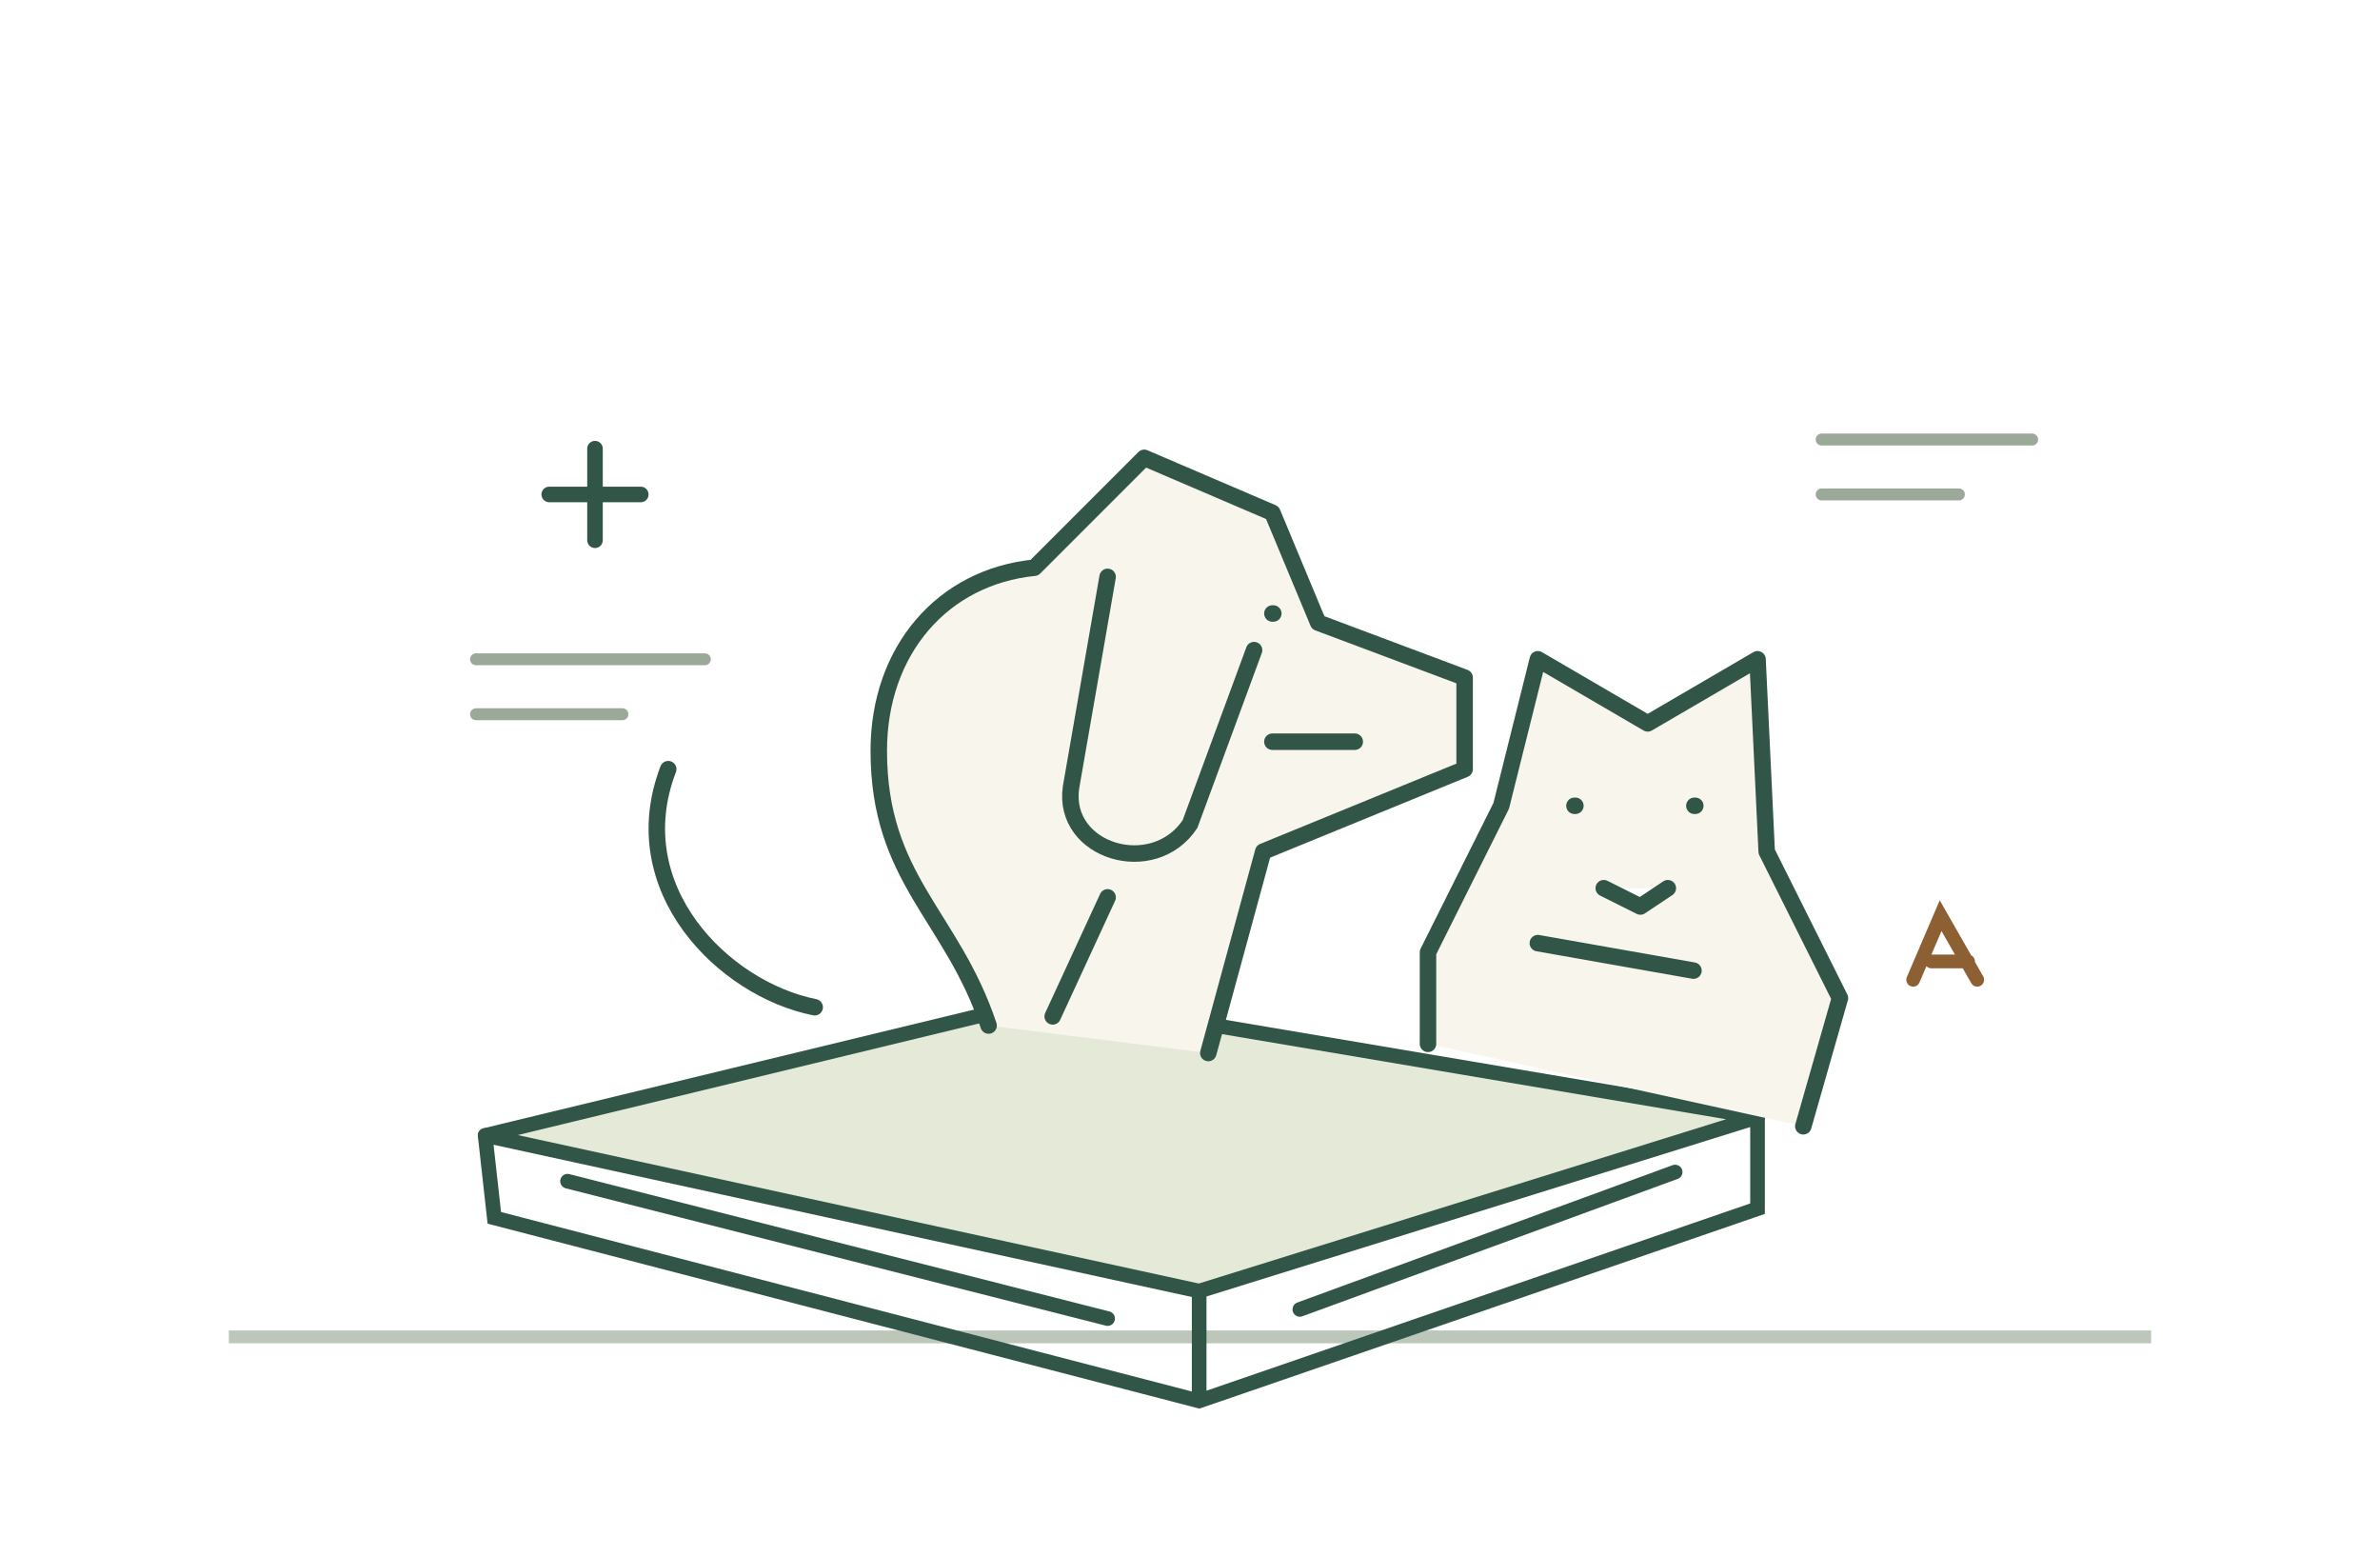
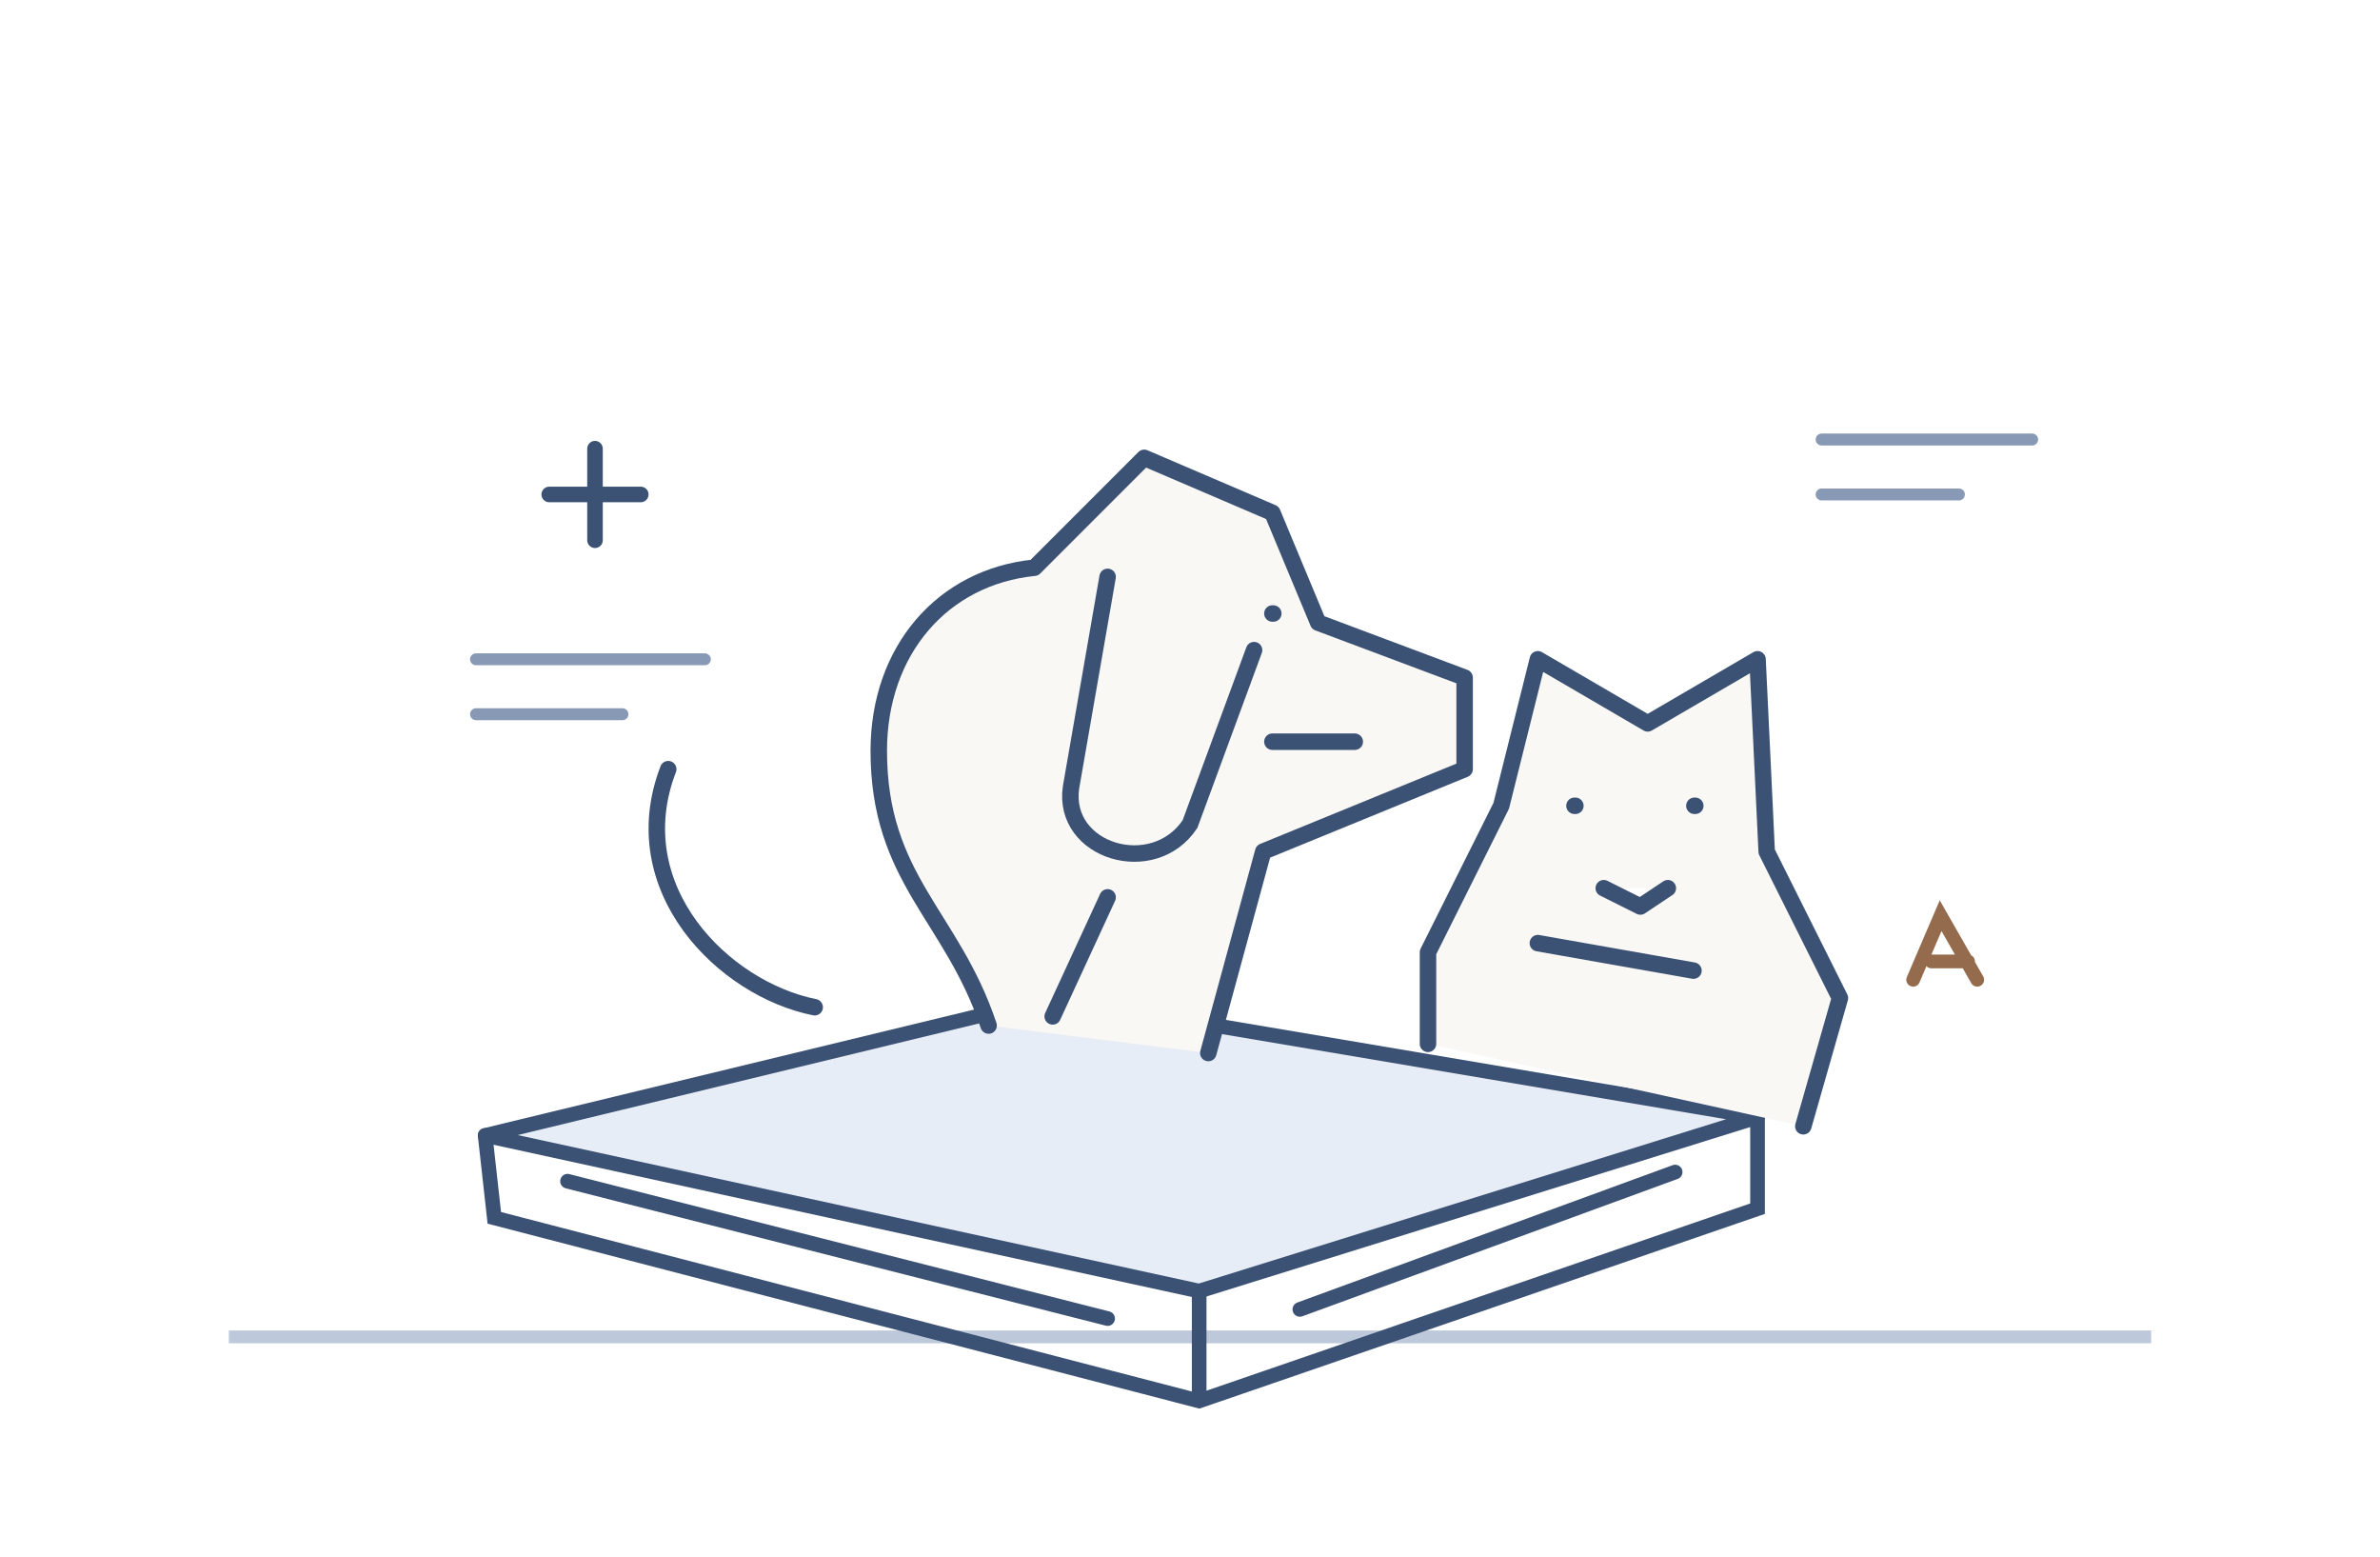
<svg xmlns="http://www.w3.org/2000/svg" width="260" height="170" viewBox="0 0 260 170" fill="none">
-   <path d="M25 146h210" stroke="#bcc7ba" stroke-width="1.4" />
-   <path d="M53 124 115 109l77 13-61 19Z" fill="#e5e9d8" stroke="#315546" stroke-width="1.6" stroke-linejoin="round" />
-   <path d="m53 124 1 9 77 20 61-21v-10m-61 19v12m-69-24 59 15m21-1 41-15" stroke="#315546" stroke-width="1.6" stroke-linecap="round" />
-   <path d="M108 112c-4-12-12-16-12-30 0-11 7-19 17-20l12-12 14 6 5 12 16 6v10l-22 9-6 22" fill="#f7f5ec" stroke="#315546" stroke-width="1.8" stroke-linecap="round" stroke-linejoin="round" />
-   <path d="m121 63-4 23c-1 7 9 10 13 4l7-19m2 10h9m-33 30 6-13m18-31h.1" stroke="#315546" stroke-width="1.8" stroke-linecap="round" />
-   <path d="M156 114v-10l8-16 4-16 12 7 12-7 1 21 8 16-4 14m-29-20 17 3m-13-18h.1m13 0h.1m-10 9 4 2 3-2" fill="#f7f5ec" stroke="#315546" stroke-width="1.8" stroke-linecap="round" stroke-linejoin="round" />
-   <path d="M89 110c-10-2-21-13-16-26" stroke="#315546" stroke-width="1.8" stroke-linecap="round" />
-   <path d="M52 72h25m-25 6h16M199 48h23m-23 6h15" stroke="#9ba998" stroke-width="1.3" stroke-linecap="round" />
-   <path d="M65 49v10m-5-5h10" stroke="#315546" stroke-width="1.7" stroke-linecap="round" />
-   <path d="m209 107 3-7 4 7m-5-2h4" stroke="#8d6034" stroke-width="1.5" stroke-linecap="round" />
+   <path d="M25 146h210" stroke="#bdc9db" stroke-width="1.4" />
+   <path d="M53 124 115 109l77 13-61 19Z" fill="#e7edf6" stroke="#3b5275" stroke-width="1.6" stroke-linejoin="round" />
+   <path d="m53 124 1 9 77 20 61-21v-10m-61 19v12m-69-24 59 15m21-1 41-15" stroke="#3b5275" stroke-width="1.6" stroke-linecap="round" />
+   <path d="M108 112c-4-12-12-16-12-30 0-11 7-19 17-20l12-12 14 6 5 12 16 6v10l-22 9-6 22" fill="#faf8f5" stroke="#3b5275" stroke-width="1.8" stroke-linecap="round" stroke-linejoin="round" />
+   <path d="m121 63-4 23c-1 7 9 10 13 4l7-19m2 10h9m-33 30 6-13m18-31h.1" stroke="#3b5275" stroke-width="1.8" stroke-linecap="round" />
+   <path d="M156 114v-10l8-16 4-16 12 7 12-7 1 21 8 16-4 14m-29-20 17 3m-13-18h.1m13 0h.1m-10 9 4 2 3-2" fill="#faf8f5" stroke="#3b5275" stroke-width="1.8" stroke-linecap="round" stroke-linejoin="round" />
+   <path d="M89 110c-10-2-21-13-16-26" stroke="#3b5275" stroke-width="1.8" stroke-linecap="round" />
+   <path d="M52 72h25m-25 6h16M199 48h23m-23 6h15" stroke="#8799b4" stroke-width="1.3" stroke-linecap="round" />
+   <path d="M65 49v10m-5-5h10" stroke="#3b5275" stroke-width="1.7" stroke-linecap="round" />
+   <path d="m209 107 3-7 4 7m-5-2h4" stroke="#956b4d" stroke-width="1.5" stroke-linecap="round" />
</svg>
